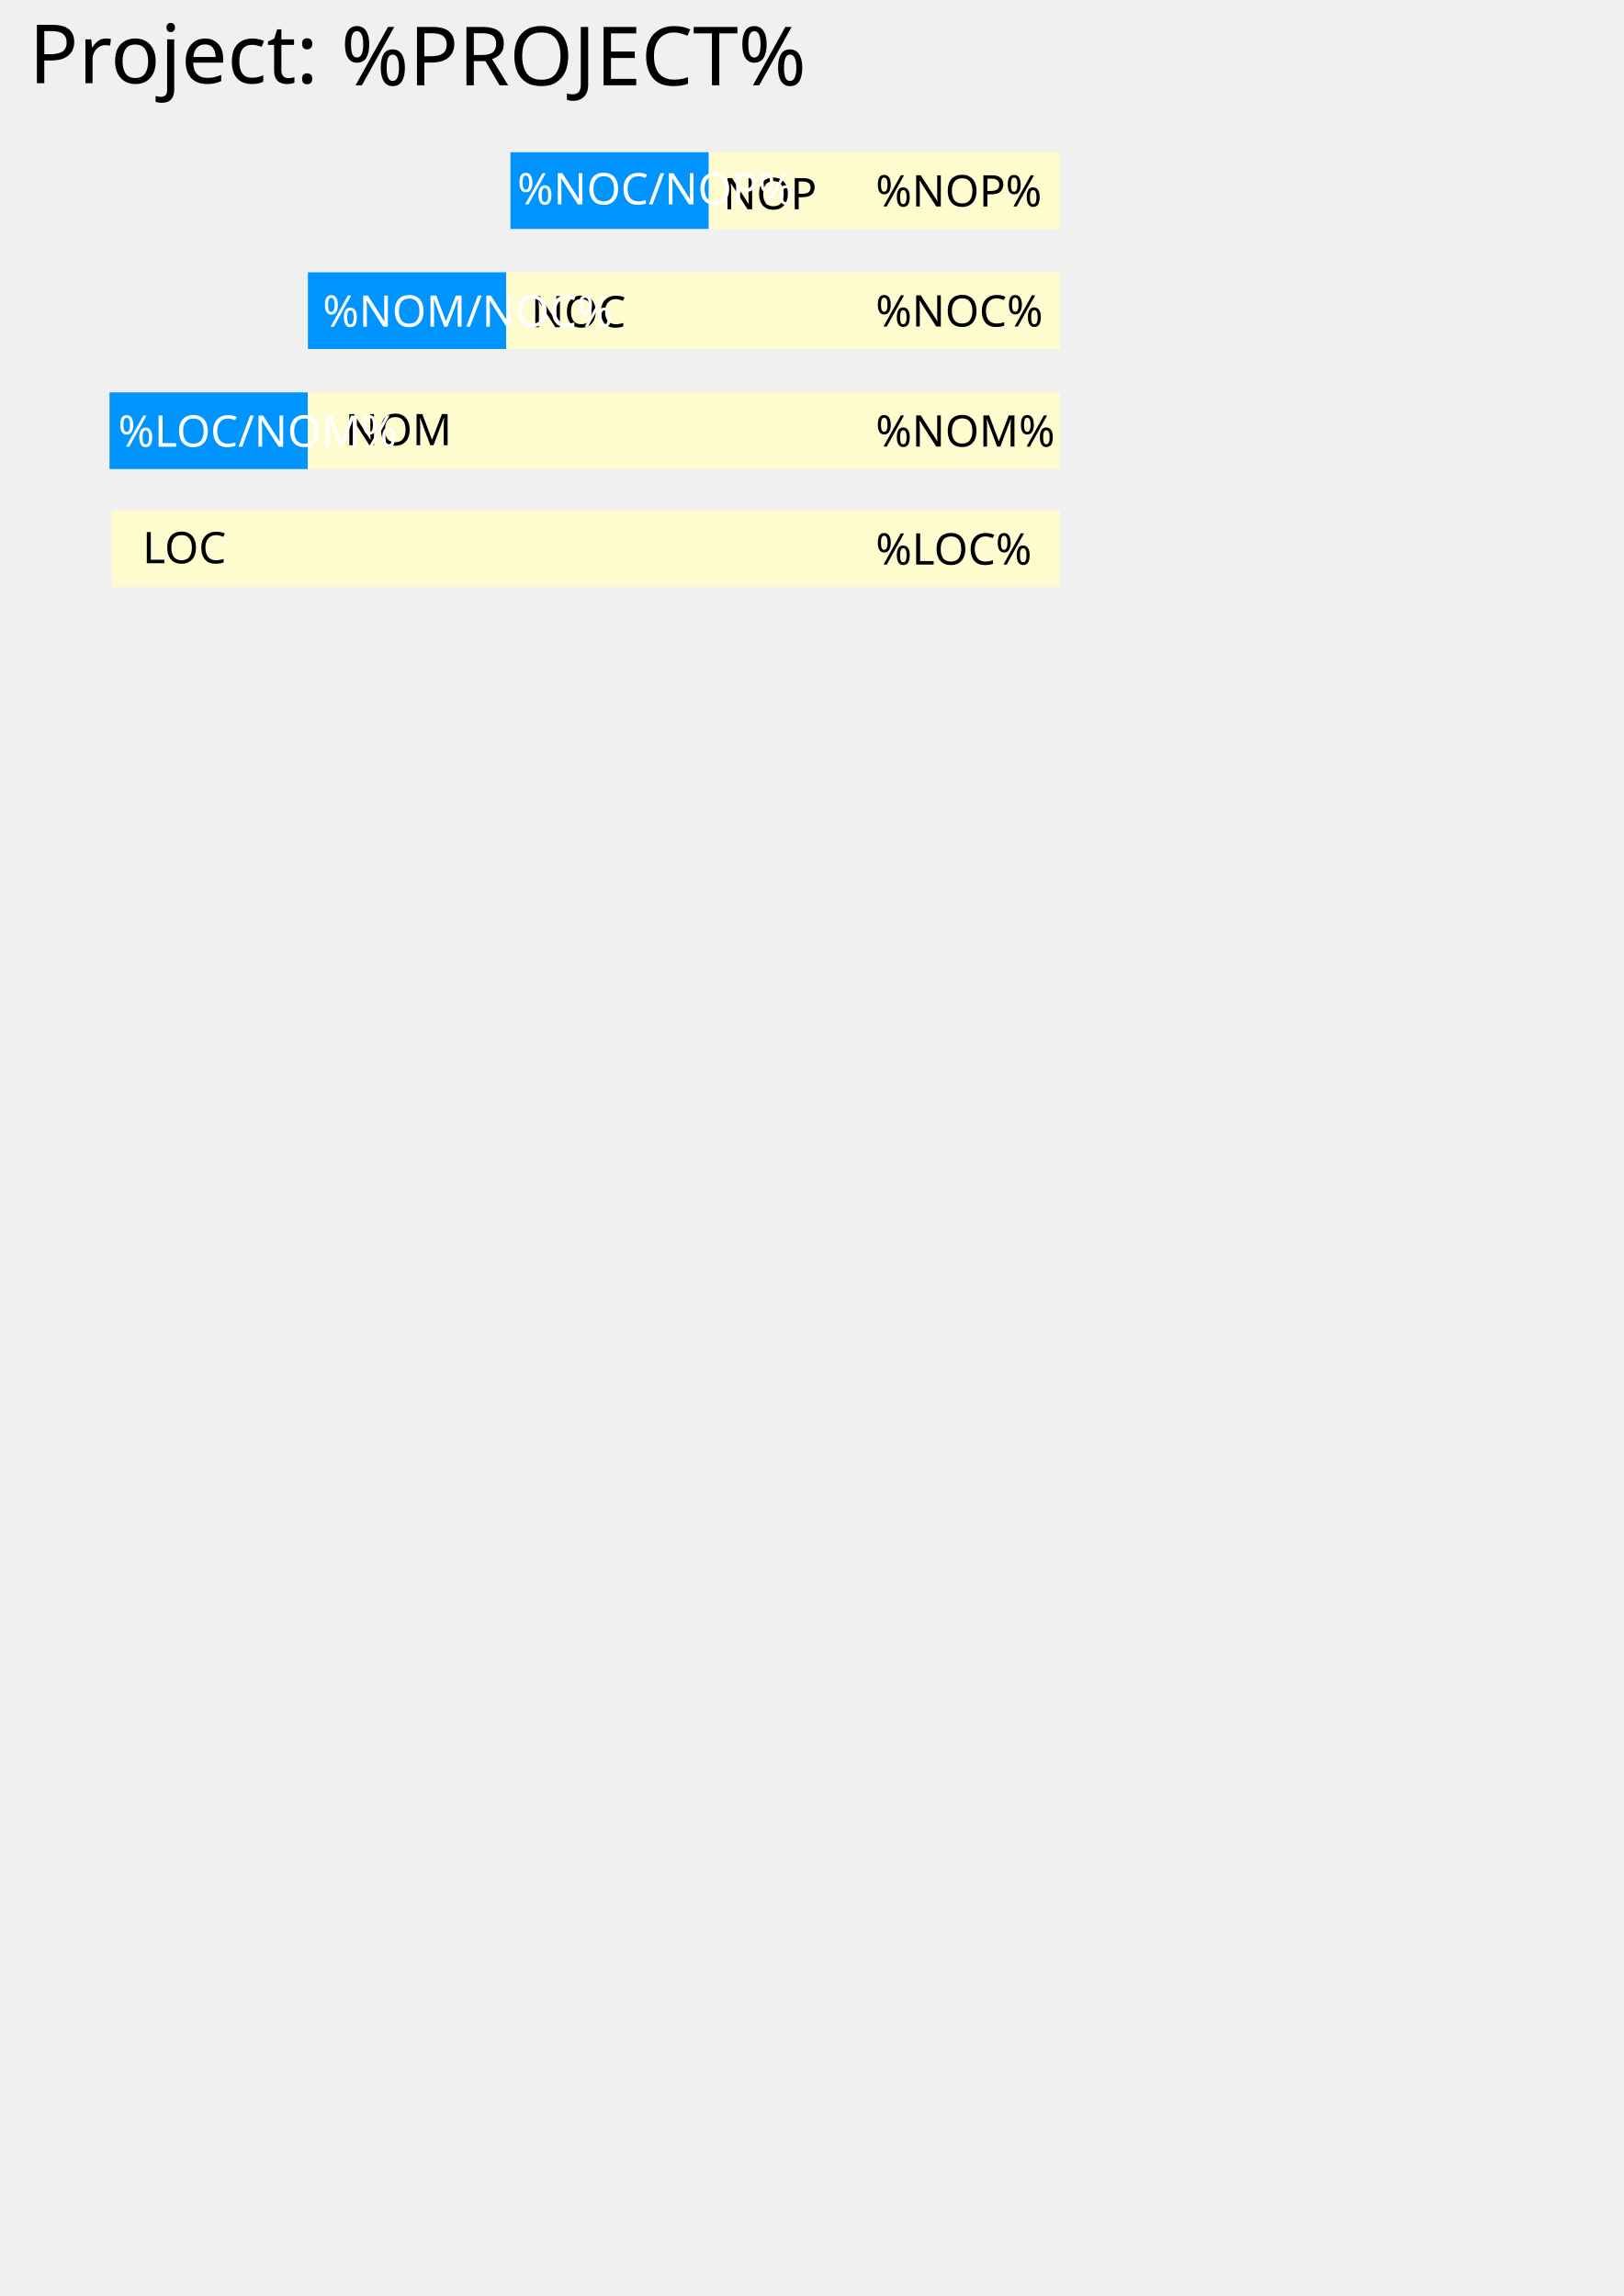
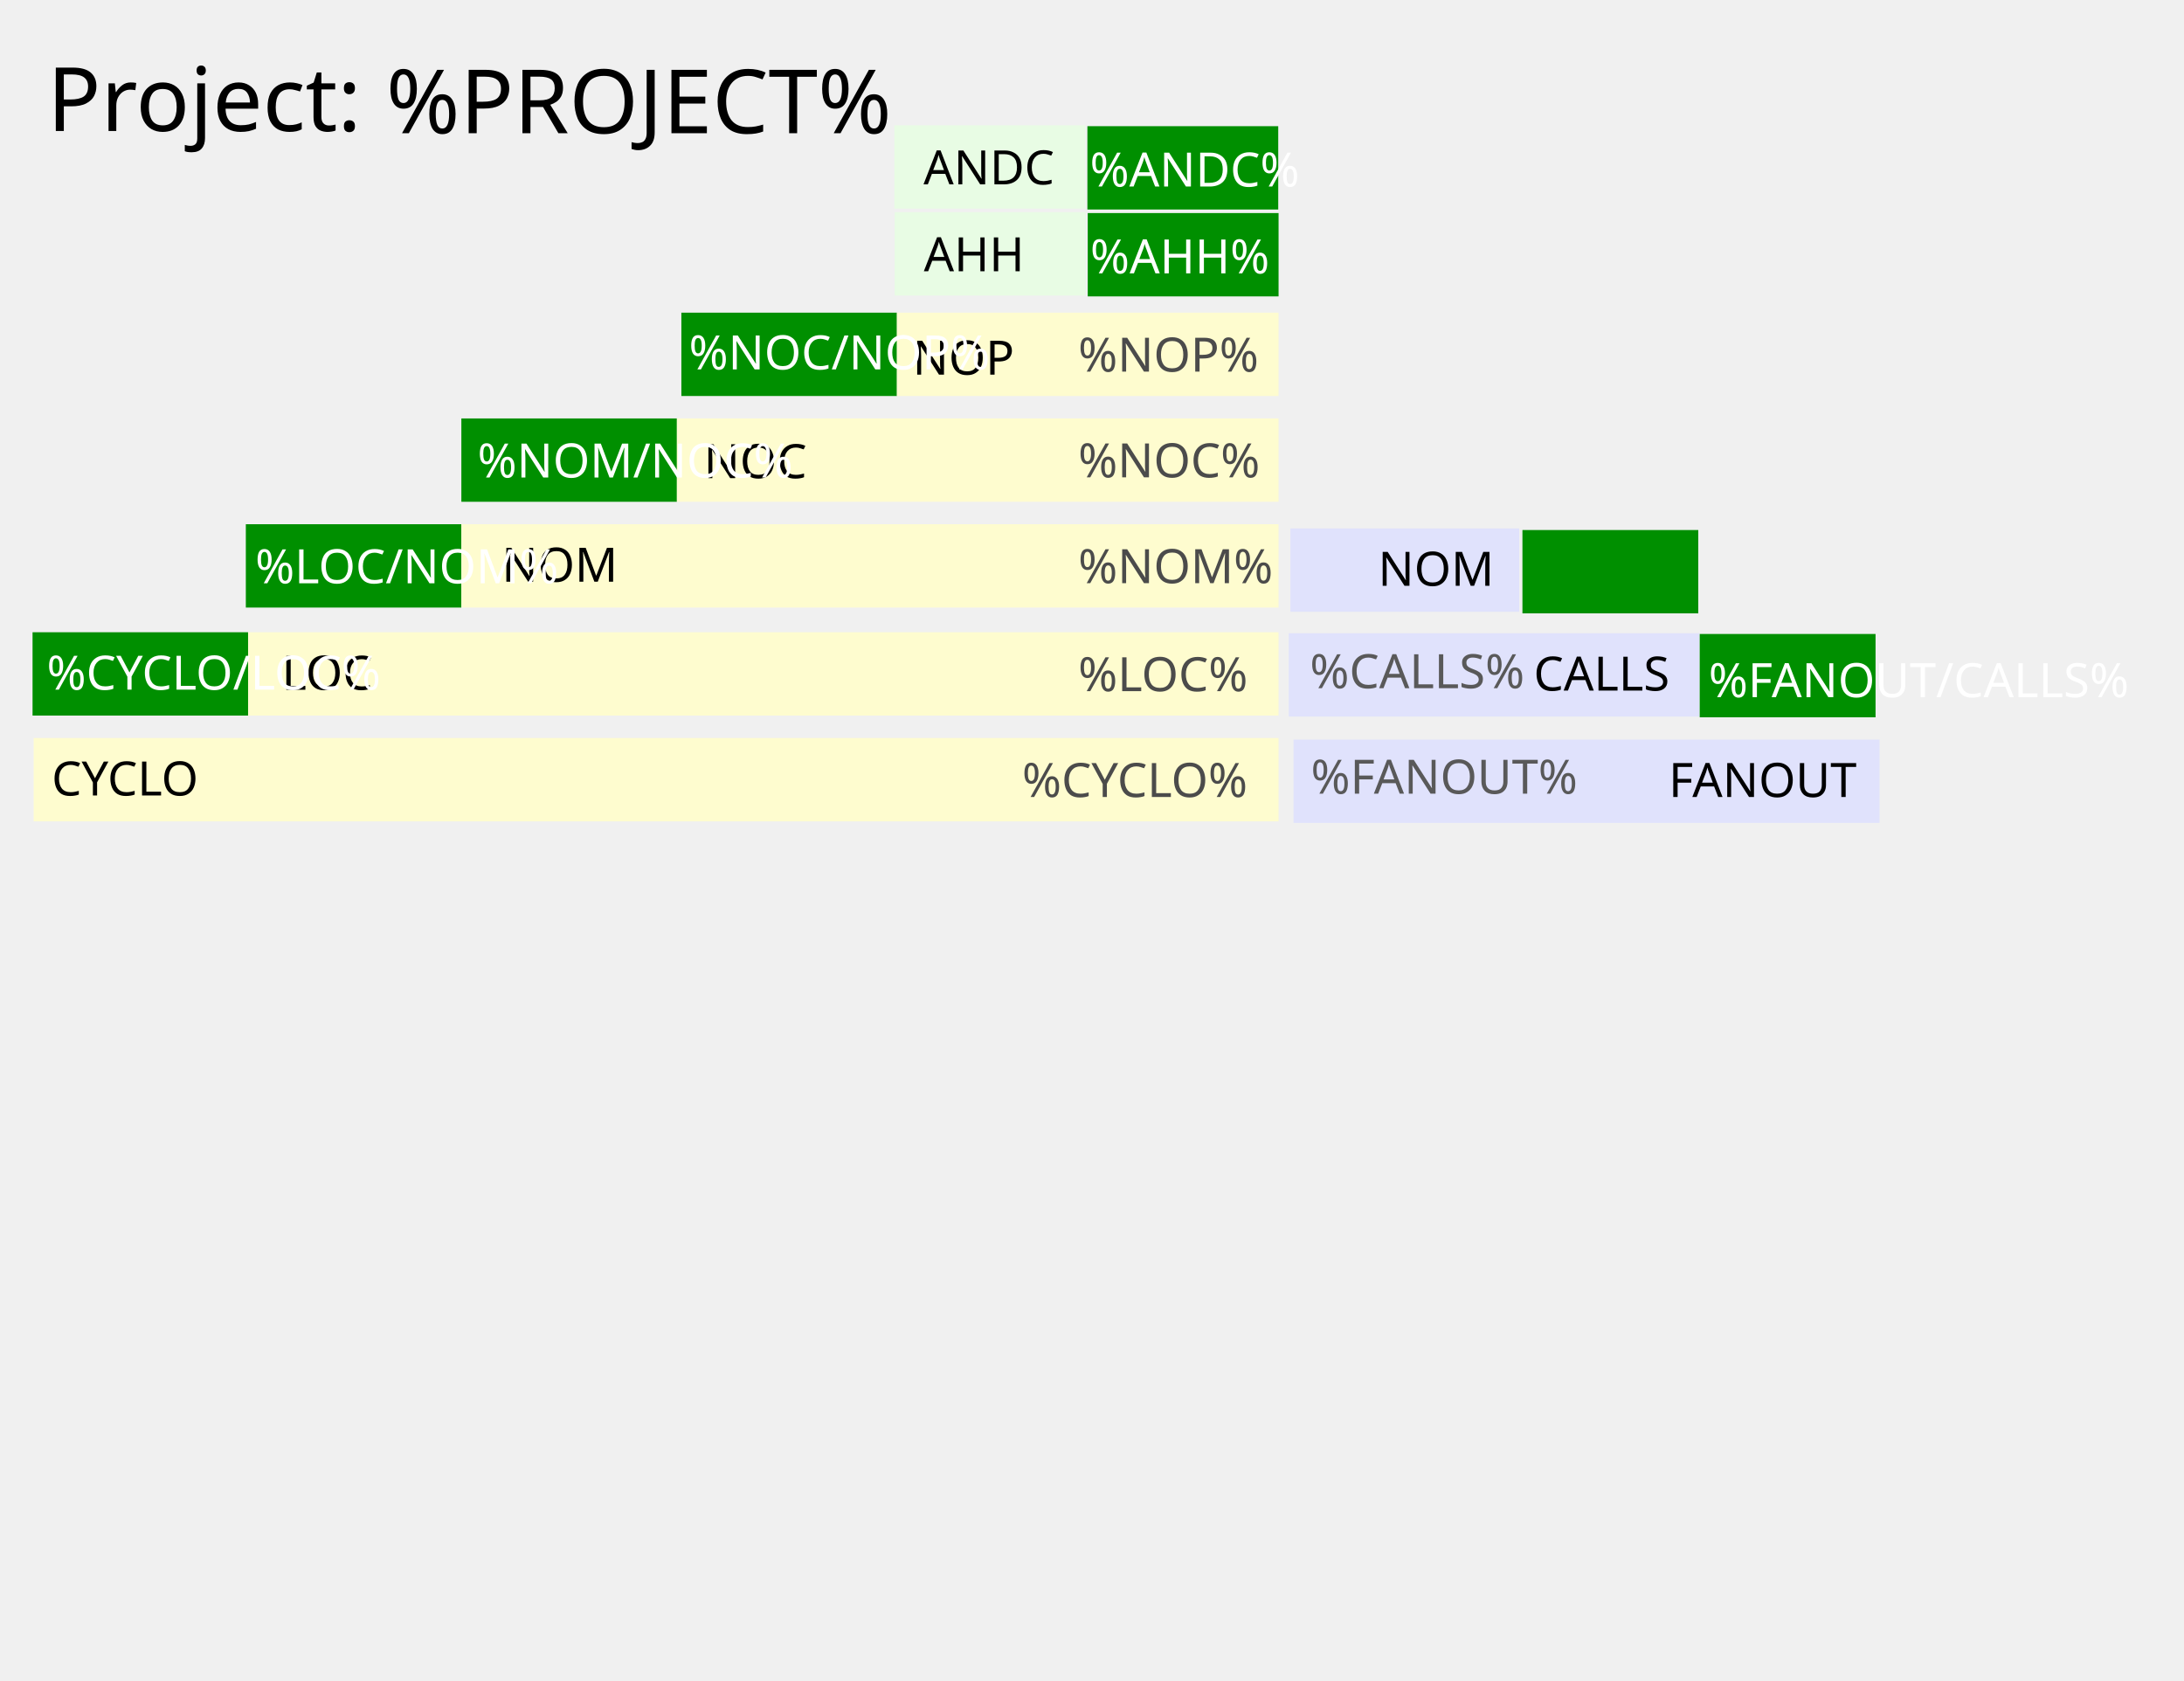
- <svg xmlns="http://www.w3.org/2000/svg" xmlns:xlink="http://www.w3.org/1999/xlink" width="210mm" height="297mm" viewBox="0 0 210 297" version="1.1" id="svg8">
+ <svg xmlns="http://www.w3.org/2000/svg" xmlns:xlink="http://www.w3.org/1999/xlink" width="260mm" height="200mm" viewBox="0 0 260 200" version="1.1" id="svg8">
  <defs id="defs2">
    <linearGradient id="linearGradient840">
      <stop style="stop-color:#000000;stop-opacity:1;" offset="0" id="stop836" />
      <stop style="stop-color:#000000;stop-opacity:0;" offset="1" id="stop838" />
    </linearGradient>
    <linearGradient xlink:href="#linearGradient840" id="linearGradient842" x1="33.221" y1="-139.545" x2="113.455" y2="-139.545" gradientUnits="userSpaceOnUse" />
  </defs>
-   <g id="layer1">
-     <rect style="fill:#0094ff;fill-opacity:1;stroke:none;stroke-width:0.14;stroke-miterlimit:4;stroke-dasharray:none;stroke-opacity:1" id="rect826" width="25.658" height="9.919" x="66.016" y="19.693" />
-     <rect style="fill:#fefccf;fill-opacity:1;stroke:none;stroke-width:0.186;stroke-miterlimit:4;stroke-dasharray:none;stroke-opacity:1" id="rect826-1" width="45.436" height="9.919" x="91.673" y="19.693" />
-     <text xml:space="preserve" style="font-style:normal;font-weight:normal;font-size:10.583px;line-height:1.25;font-family:sans-serif;letter-spacing:0px;word-spacing:0px;fill:#000000;fill-opacity:1;stroke:none;stroke-width:0.265" x="93.544" y="27.067" id="text1141">
-       <tspan x="93.544" y="27.067" id="tspan1139" style="stroke-width:0.265">
-         <tspan x="93.544" y="27.067" style="font-size:5.644px;fill:#000000;fill-opacity:1;stroke-width:0.265" id="tspan1137">NOP</tspan>
+   <g id="layer1" transform="translate(0,-97)">
+     <rect style="fill:#008f00;fill-opacity:1;stroke:none;stroke-width:0.14;stroke-miterlimit:4;stroke-dasharray:none;stroke-opacity:1" id="rect826" width="25.658" height="9.919" x="81.116" y="134.218" />
+     <rect style="fill:#fefccf;fill-opacity:1;stroke:none;stroke-width:0.186;stroke-miterlimit:4;stroke-dasharray:none;stroke-opacity:1" id="rect826-1" width="45.436" height="9.919" x="106.774" y="134.218" />
+     <text xml:space="preserve" style="font-style:normal;font-weight:normal;font-size:10.583px;line-height:1.25;font-family:sans-serif;letter-spacing:0px;word-spacing:0px;fill:#000000;fill-opacity:1;stroke:none;stroke-width:0.265" x="108.645" y="141.592" id="text1141">
+       <tspan x="108.645" y="141.592" id="tspan1139" style="stroke-width:0.265">
+         <tspan x="108.645" y="141.592" style="font-size:5.644px;fill:#000000;fill-opacity:1;stroke-width:0.265" id="tspan1137">NOP</tspan>
      </tspan>
    </text>
-     <text xml:space="preserve" style="font-style:normal;font-weight:normal;font-size:10.583px;line-height:1.25;font-family:sans-serif;letter-spacing:0px;word-spacing:0px;fill:#000000;fill-opacity:1;stroke:none;stroke-width:0.265" x="113.255" y="26.707" id="text1115">
-       <tspan x="113.255" y="26.707" id="tspan1113" style="stroke-width:0.265">
-         <tspan x="113.255" y="26.707" style="font-size:5.644px;fill:#000000;fill-opacity:1;stroke-width:0.265" id="tspan1111">%NOP%</tspan>
+     <text xml:space="preserve" style="font-style:normal;font-weight:normal;font-size:10.583px;line-height:1.25;font-family:sans-serif;letter-spacing:0px;word-spacing:0px;fill:#4b4b4b;fill-opacity:1;stroke:none;stroke-width:0.265" x="128.355" y="141.232" id="text1115">
+       <tspan x="128.355" y="141.232" id="tspan1113" style="fill:#4b4b4b;fill-opacity:1;stroke-width:0.265">
+         <tspan x="128.355" y="141.232" style="font-size:5.644px;fill:#4b4b4b;fill-opacity:1;stroke-width:0.265" id="tspan1111">%NOP%</tspan>
      </tspan>
    </text>
-     <rect style="fill:#0094ff;fill-opacity:1;stroke:none;stroke-width:0.14;stroke-miterlimit:4;stroke-dasharray:none;stroke-opacity:1" id="rect826-2" width="25.658" height="9.919" x="39.823" y="35.224" />
-     <rect style="fill:#fefccf;fill-opacity:1;stroke:none;stroke-width:0.234;stroke-miterlimit:4;stroke-dasharray:none;stroke-opacity:1" id="rect826-1-8" width="71.628" height="9.919" x="65.481" y="35.224" />
-     <text xml:space="preserve" style="font-style:normal;font-weight:normal;font-size:10.583px;line-height:1.25;font-family:sans-serif;letter-spacing:0px;word-spacing:0px;fill:#000000;fill-opacity:1;stroke:none;stroke-width:0.265" x="68.688" y="42.331" id="text1129">
-       <tspan x="68.688" y="42.331" id="tspan1127" style="stroke-width:0.265">
-         <tspan x="68.688" y="42.331" style="font-size:5.644px;fill:#000000;fill-opacity:1;stroke-width:0.265" id="tspan1123">NOC</tspan>
-         <tspan dx="0" x="81.3" y="42.331" style="font-size:5.644px;fill:#000000;fill-opacity:1;stroke-width:0.265" id="tspan1125" />
+     <rect style="fill:#008f00;fill-opacity:1;stroke:none;stroke-width:0.14;stroke-miterlimit:4;stroke-dasharray:none;stroke-opacity:1" id="rect826-2" width="25.658" height="9.919" x="54.924" y="146.809" />
+     <rect style="fill:#fefccf;fill-opacity:1;stroke:none;stroke-width:0.234;stroke-miterlimit:4;stroke-dasharray:none;stroke-opacity:1" id="rect826-1-8" width="71.628" height="9.919" x="80.582" y="146.809" />
+     <text xml:space="preserve" style="font-style:normal;font-weight:normal;font-size:10.583px;line-height:1.25;font-family:sans-serif;letter-spacing:0px;word-spacing:0px;fill:#000000;fill-opacity:1;stroke:none;stroke-width:0.265" x="83.789" y="153.916" id="text1129">
+       <tspan x="83.789" y="153.916" id="tspan1127" style="stroke-width:0.265">
+         <tspan x="83.789" y="153.916" style="font-size:5.644px;fill:#000000;fill-opacity:1;stroke-width:0.265" id="tspan1123">NOC</tspan>
+         <tspan dx="0" x="96.401" y="153.916" style="font-size:5.644px;fill:#000000;fill-opacity:1;stroke-width:0.265" id="tspan1125" />
      </tspan>
    </text>
-     <text xml:space="preserve" style="font-style:normal;font-weight:normal;font-size:10.583px;line-height:1.25;font-family:sans-serif;letter-spacing:0px;word-spacing:0px;fill:#000000;fill-opacity:1;stroke:none;stroke-width:0.265" x="113.255" y="42.238" id="text1135">
-       <tspan x="113.255" y="42.238" id="tspan1133" style="stroke-width:0.265">
-         <tspan x="113.255" y="42.238" style="font-size:5.644px;fill:#000000;fill-opacity:1;stroke-width:0.265" id="tspan1131">%NOC%</tspan>
+     <text xml:space="preserve" style="font-style:normal;font-weight:normal;font-size:10.583px;line-height:1.25;font-family:sans-serif;letter-spacing:0px;word-spacing:0px;fill:#4b4b4b;fill-opacity:1;stroke:none;stroke-width:0.265" x="128.355" y="153.823" id="text1135">
+       <tspan x="128.355" y="153.823" id="tspan1133" style="fill:#4b4b4b;fill-opacity:1;stroke-width:0.265">
+         <tspan x="128.355" y="153.823" style="font-size:5.644px;fill:#4b4b4b;fill-opacity:1;stroke-width:0.265" id="tspan1131">%NOC%</tspan>
      </tspan>
    </text>
-     <text xml:space="preserve" style="font-style:normal;font-weight:normal;font-size:10.583px;line-height:1.25;font-family:sans-serif;letter-spacing:0px;word-spacing:0px;fill:#ffffff;fill-opacity:1;stroke:none;stroke-width:0.265" x="66.908" y="26.44" id="text1177">
-       <tspan x="66.908" y="26.44" id="tspan1175" style="stroke-width:0.265">
-         <tspan x="66.908" y="26.44" style="font-size:5.644px;fill:#ffffff;fill-opacity:1;stroke-width:0.265" id="tspan1173">%NOC/NOP%</tspan>
+     <text xml:space="preserve" style="font-style:normal;font-weight:normal;font-size:10.583px;line-height:1.25;font-family:sans-serif;letter-spacing:0px;word-spacing:0px;fill:#ffffff;fill-opacity:1;stroke:none;stroke-width:0.265" x="82.009" y="140.965" id="text1177">
+       <tspan x="82.009" y="140.965" id="tspan1175" style="stroke-width:0.265">
+         <tspan x="82.009" y="140.965" style="font-size:5.644px;fill:#ffffff;fill-opacity:1;stroke-width:0.265" id="tspan1173">%NOC/NOP%</tspan>
      </tspan>
    </text>
-     <text xml:space="preserve" style="font-style:normal;font-weight:normal;font-size:10.583px;line-height:1.25;font-family:sans-serif;letter-spacing:0px;word-spacing:0px;fill:#ffffff;fill-opacity:1;stroke:none;stroke-width:0.265" x="41.742" y="42.254" id="text1121">
-       <tspan x="41.742" y="42.254" id="tspan1119" style="stroke-width:0.265">
-         <tspan x="41.742" y="42.254" style="font-size:5.644px;fill:#ffffff;fill-opacity:1;stroke-width:0.265" id="tspan1117">%NOM/NOC%</tspan>
+     <text xml:space="preserve" style="font-style:normal;font-weight:normal;font-size:10.583px;line-height:1.25;font-family:sans-serif;letter-spacing:0px;word-spacing:0px;fill:#ffffff;fill-opacity:1;stroke:none;stroke-width:0.265" x="56.842" y="153.839" id="text1121">
+       <tspan x="56.842" y="153.839" id="tspan1119" style="stroke-width:0.265">
+         <tspan x="56.842" y="153.839" style="font-size:5.644px;fill:#ffffff;fill-opacity:1;stroke-width:0.265" id="tspan1117">%NOM/NOC%</tspan>
      </tspan>
    </text>
-     <rect style="fill:#0094ff;fill-opacity:1;stroke:none;stroke-width:0.14;stroke-miterlimit:4;stroke-dasharray:none;stroke-opacity:1" id="rect826-2-8" width="25.658" height="9.919" x="14.165" y="50.755" />
-     <rect style="fill:#fefccf;fill-opacity:1;stroke:none;stroke-width:0.272;stroke-miterlimit:4;stroke-dasharray:none;stroke-opacity:1" id="rect826-1-8-9" width="97.286" height="9.919" x="39.823" y="50.755" />
-     <text xml:space="preserve" style="font-style:normal;font-weight:normal;font-size:10.583px;line-height:1.25;font-family:sans-serif;letter-spacing:0px;word-spacing:0px;fill:#000000;fill-opacity:1;stroke:none;stroke-width:0.265" x="44.634" y="57.595" id="text1159">
-       <tspan x="44.634" y="57.595" id="tspan1157" style="stroke-width:0.265">
-         <tspan x="44.634" y="57.595" style="font-size:5.644px;fill:#000000;fill-opacity:1;stroke-width:0.265" id="tspan1155">NOM</tspan>
+     <rect style="fill:#008f00;fill-opacity:1;stroke:none;stroke-width:0.14;stroke-miterlimit:4;stroke-dasharray:none;stroke-opacity:1" id="rect826-2-8" width="25.658" height="9.919" x="29.266" y="159.401" />
+     <rect style="fill:#fefccf;fill-opacity:1;stroke:none;stroke-width:0.272;stroke-miterlimit:4;stroke-dasharray:none;stroke-opacity:1" id="rect826-1-8-9" width="97.286" height="9.919" x="54.924" y="159.401" />
+     <text xml:space="preserve" style="font-style:normal;font-weight:normal;font-size:10.583px;line-height:1.25;font-family:sans-serif;letter-spacing:0px;word-spacing:0px;fill:#000000;fill-opacity:1;stroke:none;stroke-width:0.265" x="59.735" y="166.24" id="text1159">
+       <tspan x="59.735" y="166.24" id="tspan1157" style="stroke-width:0.265">
+         <tspan x="59.735" y="166.24" style="font-size:5.644px;fill:#000000;fill-opacity:1;stroke-width:0.265" id="tspan1155">NOM</tspan>
      </tspan>
    </text>
-     <text xml:space="preserve" style="font-style:normal;font-weight:normal;font-size:10.583px;line-height:1.25;font-family:sans-serif;letter-spacing:0px;word-spacing:0px;fill:#000000;fill-opacity:1;stroke:none;stroke-width:0.265" x="113.255" y="57.769" id="text1171">
-       <tspan x="113.255" y="57.769" id="tspan1169" style="stroke-width:0.265">
-         <tspan x="113.255" y="57.769" style="font-size:5.644px;fill:#000000;fill-opacity:1;stroke-width:0.265" id="tspan1167">%NOM%</tspan>
+     <text xml:space="preserve" style="font-style:normal;font-weight:normal;font-size:10.583px;line-height:1.25;font-family:sans-serif;letter-spacing:0px;word-spacing:0px;fill:#4b4b4b;fill-opacity:1;stroke:none;stroke-width:0.265" x="128.355" y="166.414" id="text1171">
+       <tspan x="128.355" y="166.414" id="tspan1169" style="fill:#4b4b4b;fill-opacity:1;stroke-width:0.265">
+         <tspan x="128.355" y="166.414" style="font-size:5.644px;fill:#4b4b4b;fill-opacity:1;stroke-width:0.265" id="tspan1167">%NOM%</tspan>
      </tspan>
    </text>
-     <text xml:space="preserve" style="font-style:normal;font-weight:normal;font-size:10.583px;line-height:1.25;font-family:sans-serif;letter-spacing:0px;word-spacing:0px;fill:#ffffff;fill-opacity:1;stroke:none;stroke-width:0.265" x="15.282" y="57.785" id="text1153">
-       <tspan x="15.282" y="57.785" id="tspan1151" style="stroke-width:0.265">
-         <tspan x="15.282" y="57.785" style="font-size:5.644px;fill:#ffffff;fill-opacity:1;stroke-width:0.265" id="tspan1149">%LOC/NOM%</tspan>
+     <text xml:space="preserve" style="font-style:normal;font-weight:normal;font-size:10.583px;line-height:1.25;font-family:sans-serif;letter-spacing:0px;word-spacing:0px;fill:#ffffff;fill-opacity:1;stroke:none;stroke-width:0.265" x="30.383" y="166.43" id="text1153">
+       <tspan x="30.383" y="166.43" id="tspan1151" style="stroke-width:0.265">
+         <tspan x="30.383" y="166.43" style="font-size:5.644px;fill:#ffffff;fill-opacity:1;stroke-width:0.265" id="tspan1149">%LOC/NOM%</tspan>
      </tspan>
    </text>
-     <rect style="fill:#fefccf;fill-opacity:1;stroke:none;stroke-width:0.306;stroke-miterlimit:4;stroke-dasharray:none;stroke-opacity:1" id="rect826-1-8-9-3" width="122.677" height="9.919" x="14.433" y="66.019" />
-     <text xml:space="preserve" style="font-style:normal;font-weight:normal;font-size:10.583px;line-height:1.25;font-family:sans-serif;letter-spacing:0px;word-spacing:0px;fill:#000000;fill-opacity:1;stroke:none;stroke-width:0.265" x="18.442" y="72.859" id="text1147">
-       <tspan x="18.442" y="72.859" id="tspan1145" style="stroke-width:0.265">
-         <tspan x="18.442" y="72.859" style="font-size:5.644px;fill:#000000;fill-opacity:1;stroke-width:0.265" id="tspan1143">LOC</tspan>
+     <rect style="fill:#fefccf;fill-opacity:1;stroke:none;stroke-width:0.306;stroke-miterlimit:4;stroke-dasharray:none;stroke-opacity:1" id="rect826-1-8-9-3" width="122.677" height="9.919" x="29.533" y="172.259" />
+     <text xml:space="preserve" style="font-style:normal;font-weight:normal;font-size:10.583px;line-height:1.25;font-family:sans-serif;letter-spacing:0px;word-spacing:0px;fill:#000000;fill-opacity:1;stroke:none;stroke-width:0.265" x="33.542" y="179.098" id="text1147">
+       <tspan x="33.542" y="179.098" id="tspan1145" style="stroke-width:0.265">
+         <tspan x="33.542" y="179.098" style="font-size:5.644px;fill:#000000;fill-opacity:1;stroke-width:0.265" id="tspan1143">LOC</tspan>
      </tspan>
    </text>
-     <text xml:space="preserve" style="font-style:normal;font-weight:normal;font-size:10.583px;line-height:1.25;font-family:sans-serif;letter-spacing:0px;word-spacing:0px;fill:#000000;fill-opacity:1;stroke:none;stroke-width:0.265" x="113.255" y="73.033" id="text1165">
-       <tspan x="113.255" y="73.033" id="tspan1163" style="stroke-width:0.265">
-         <tspan x="113.255" y="73.033" style="font-size:5.644px;fill:#000000;fill-opacity:1;stroke-width:0.265" id="tspan1161">%LOC%</tspan>
+     <text xml:space="preserve" style="font-style:normal;font-weight:normal;font-size:10.583px;line-height:1.25;font-family:sans-serif;letter-spacing:0px;word-spacing:0px;fill:#4b4b4b;fill-opacity:1;stroke:none;stroke-width:0.265" x="128.355" y="179.273" id="text1165">
+       <tspan x="128.355" y="179.273" id="tspan1163" style="fill:#4b4b4b;fill-opacity:1;stroke-width:0.265">
+         <tspan x="128.355" y="179.273" style="font-size:5.644px;fill:#4b4b4b;fill-opacity:1;stroke-width:0.265" id="tspan1161">%LOC%</tspan>
      </tspan>
    </text>
-     <text xml:space="preserve" style="font-style:normal;font-weight:normal;font-size:10.583px;line-height:1.25;font-family:sans-serif;letter-spacing:0px;word-spacing:0px;fill:#000000;fill-opacity:1;stroke:none;stroke-width:0.265" x="3.742" y="10.764" id="text1199">
-       <tspan x="3.742" y="10.764" id="tspan1197" style="stroke-width:0.265">
-         <tspan x="3.742" y="10.764" id="tspan1195" style="stroke-width:0.265">Project:</tspan>
+     <text xml:space="preserve" style="font-style:normal;font-weight:normal;font-size:10.583px;line-height:1.25;font-family:sans-serif;letter-spacing:0px;word-spacing:0px;fill:#000000;fill-opacity:1;stroke:none;stroke-width:0.265" x="5.613" y="112.594" id="text1199">
+       <tspan x="5.613" y="112.594" id="tspan1197" style="stroke-width:0.265">
+         <tspan x="5.613" y="112.594" id="tspan1195" style="stroke-width:0.265">Project:</tspan>
      </tspan>
    </text>
-     <text xml:space="preserve" style="font-style:normal;font-weight:normal;font-size:10.583px;line-height:1.25;font-family:sans-serif;letter-spacing:0px;word-spacing:0px;fill:#000000;fill-opacity:1;stroke:none;stroke-width:0.265" x="44.1" y="11.031" id="text1205">
-       <tspan x="44.1" y="11.031" id="tspan1203" style="stroke-width:0.265">
-         <tspan x="44.1" y="11.031" id="tspan1201" style="stroke-width:0.265">%PROJECT%</tspan>
+     <text xml:space="preserve" style="font-style:normal;font-weight:normal;font-size:10.583px;line-height:1.25;font-family:sans-serif;letter-spacing:0px;word-spacing:0px;fill:#000000;fill-opacity:1;stroke:none;stroke-width:0.265" x="45.97" y="112.861" id="text1205">
+       <tspan x="45.97" y="112.861" id="tspan1203" style="stroke-width:0.265">
+         <tspan x="45.97" y="112.861" id="tspan1201" style="stroke-width:0.265">%PROJECT%</tspan>
      </tspan>
+     </text>
+     <rect style="fill:#008f00;fill-opacity:1;stroke:none;stroke-width:0.14;stroke-miterlimit:4;stroke-dasharray:none;stroke-opacity:1" id="rect826-2-8-3" width="25.658" height="9.919" x="3.875" y="172.259" />
+     <text xml:space="preserve" style="font-style:normal;font-weight:normal;font-size:5.644px;line-height:1.25;font-family:sans-serif;letter-spacing:0px;word-spacing:0px;fill:#ffffff;fill-opacity:1;stroke:none;stroke-width:0.265" x="5.566" y="179.096" id="text1153-8">
+       <tspan x="5.566" y="179.096" id="tspan1151-1" style="stroke-width:0.265">%CYCLO/LOC%<tspan x="5.566" y="179.096" style="font-size:5.644px;fill:#ffffff;fill-opacity:1;stroke-width:0.265" id="tspan1149-5" />
+       </tspan>
+     </text>
+     <rect style="fill:#fefccf;fill-opacity:1;stroke:none;stroke-width:0.336;stroke-miterlimit:4;stroke-dasharray:none;stroke-opacity:1" id="rect826-1-8-9-3-9" width="148.201" height="9.919" x="4.009" y="184.85" />
+     <text xml:space="preserve" style="font-style:normal;font-weight:normal;font-size:5.644px;line-height:1.25;font-family:sans-serif;letter-spacing:0px;word-spacing:0px;fill:#000000;fill-opacity:1;stroke:none;stroke-width:0.265" x="6.147" y="191.69" id="text1147-3">
+       <tspan x="6.147" y="191.69" id="tspan1145-6" style="stroke-width:0.265">CYCLO<tspan x="6.147" y="191.69" style="font-size:5.644px;fill:#000000;fill-opacity:1;stroke-width:0.265" id="tspan1143-7" />
+       </tspan>
+     </text>
+     <text xml:space="preserve" style="font-style:normal;font-weight:normal;font-size:10.583px;line-height:1.25;font-family:sans-serif;letter-spacing:0px;word-spacing:0px;fill:#4b4b4b;fill-opacity:1;stroke:none;stroke-width:0.265" x="121.674" y="191.864" id="text1165-5">
+       <tspan x="121.674" y="191.864" id="tspan1163-8" style="fill:#4b4b4b;fill-opacity:1;stroke-width:0.265">
+         <tspan x="121.674" y="191.864" style="font-size:5.644px;fill:#4b4b4b;fill-opacity:1;stroke-width:0.265" id="tspan1161-8">%CYCLO%</tspan>
+       </tspan>
+     </text>
+     <rect style="fill:#008f00;fill-opacity:1;stroke:none;stroke-width:0.132;stroke-miterlimit:4;stroke-dasharray:none;stroke-opacity:1" id="rect826-1-7" width="22.718" height="9.919" x="129.492" y="122.362" />
+     <rect style="fill:#e8fce4;fill-opacity:1;stroke:none;stroke-width:0.132;stroke-miterlimit:4;stroke-dasharray:none;stroke-opacity:1" id="rect826-1-7-6" width="22.718" height="9.919" x="106.507" y="122.258" />
+     <text xml:space="preserve" style="font-style:normal;font-weight:normal;font-size:5.644px;line-height:1.25;font-family:sans-serif;letter-spacing:0px;word-spacing:0px;fill:#000000;fill-opacity:1;stroke:none;stroke-width:0.265" x="109.981" y="129.288" id="text4037">
+       <tspan id="tspan4035" x="109.981" y="129.288" style="stroke-width:0.265">AHH</tspan>
+     </text>
+     <text xml:space="preserve" style="font-style:normal;font-weight:normal;font-size:5.644px;line-height:1.25;font-family:sans-serif;letter-spacing:0px;word-spacing:0px;fill:#ffffff;fill-opacity:1;stroke:none;stroke-width:0.265" x="129.787" y="129.542" id="text4037-7">
+       <tspan id="tspan4035-5" x="129.787" y="129.542" style="fill:#ffffff;fill-opacity:1;stroke-width:0.265">%AHH%</tspan>
+     </text>
+     <rect style="fill:#008f00;fill-opacity:1;stroke:none;stroke-width:0.132;stroke-miterlimit:4;stroke-dasharray:none;stroke-opacity:1" id="rect826-1-7-2" width="22.718" height="9.919" x="129.453" y="112.02" />
+     <rect style="fill:#e8fce4;fill-opacity:1;stroke:none;stroke-width:0.132;stroke-miterlimit:4;stroke-dasharray:none;stroke-opacity:1" id="rect826-1-7-6-3" width="22.718" height="9.919" x="106.468" y="111.916" />
+     <text xml:space="preserve" style="font-style:normal;font-weight:normal;font-size:5.644px;line-height:1.25;font-family:sans-serif;letter-spacing:0px;word-spacing:0px;fill:#000000;fill-opacity:1;stroke:none;stroke-width:0.265" x="109.942" y="118.946" id="text4037-2">
+       <tspan id="tspan4035-0" x="109.942" y="118.946" style="stroke-width:0.265">ANDC</tspan>
+     </text>
+     <text xml:space="preserve" style="font-style:normal;font-weight:normal;font-size:5.644px;line-height:1.25;font-family:sans-serif;letter-spacing:0px;word-spacing:0px;fill:#ffffff;fill-opacity:1;stroke:none;stroke-width:0.265" x="129.748" y="119.2" id="text4037-7-3">
+       <tspan id="tspan4035-5-6" x="129.748" y="119.2" style="fill:#ffffff;fill-opacity:1;stroke-width:0.265">%ANDC%</tspan>
+     </text>
+     <rect style="fill:#e0e2fc;fill-opacity:1;stroke:none;stroke-width:0.193;stroke-miterlimit:4;stroke-dasharray:none;stroke-opacity:1" id="rect826-1-8-9-3-8" width="48.895" height="9.919" x="153.428" y="172.376" />
+     <rect style="fill:#e0e2fc;fill-opacity:1;stroke:none;stroke-width:0.144;stroke-miterlimit:4;stroke-dasharray:none;stroke-opacity:1" id="rect826-1-8-9-3-8-5" width="27.238" height="9.919" x="153.617" y="159.903" />
+     <rect style="fill:#e0e2fc;fill-opacity:1;stroke:none;stroke-width:0.231;stroke-miterlimit:4;stroke-dasharray:none;stroke-opacity:1" id="rect826-1-8-9-3-8-5-0" width="69.76" height="9.919" x="153.995" y="185.039" />
+     <text xml:space="preserve" style="font-style:normal;font-weight:normal;font-size:10.583px;line-height:1.25;font-family:sans-serif;letter-spacing:0px;word-spacing:0px;fill:#000000;fill-opacity:1;stroke:none;stroke-width:0.265" x="164.057" y="166.728" id="text1159-9">
+       <tspan x="164.057" y="166.728" id="tspan1157-2" style="stroke-width:0.265">
+         <tspan x="164.057" y="166.728" style="font-size:5.644px;fill:#000000;fill-opacity:1;stroke-width:0.265" id="tspan1155-5">NOM</tspan>
+       </tspan>
+     </text>
+     <text xml:space="preserve" style="font-style:normal;font-weight:normal;font-size:10.583px;line-height:1.25;font-family:sans-serif;letter-spacing:0px;word-spacing:0px;fill:#000000;fill-opacity:1;stroke:none;stroke-width:0.265" x="182.578" y="179.201" id="text1159-9-1">
+       <tspan x="182.578" y="179.201" id="tspan1157-2-7" style="font-size:5.644px;stroke-width:0.265">CALLS</tspan>
+     </text>
+     <text xml:space="preserve" style="font-style:normal;font-weight:normal;font-size:10.583px;line-height:1.25;font-family:sans-serif;letter-spacing:0px;word-spacing:0px;fill:#000000;fill-opacity:1;stroke:none;stroke-width:0.265" x="198.653" y="191.864" id="text1159-9-1-7">
+       <tspan x="198.653" y="191.864" id="tspan1157-2-7-8" style="font-size:5.644px;stroke-width:0.265">FANOUT</tspan>
+     </text>
+     <rect style="fill:#008f00;fill-opacity:1;stroke:none;stroke-width:0.126;stroke-miterlimit:4;stroke-dasharray:none;stroke-opacity:1" id="rect826-24" width="20.933" height="9.919" x="181.243" y="160.092" />
+     <rect style="fill:#008f00;fill-opacity:1;stroke:none;stroke-width:0.126;stroke-miterlimit:4;stroke-dasharray:none;stroke-opacity:1" id="rect826-24-4" width="20.933" height="9.919" x="202.347" y="172.465" />
+     <text xml:space="preserve" style="font-style:normal;font-weight:normal;font-size:10.583px;line-height:1.25;font-family:sans-serif;letter-spacing:0px;word-spacing:0px;fill:#000000;fill-opacity:1;stroke:none;stroke-width:0.265" x="155.934" y="178.917" id="text1159-9-1-9">
+       <tspan x="155.934" y="178.917" id="tspan1157-2-7-7" style="font-size:5.644px;fill:#595959;fill-opacity:1;stroke-width:0.265">%CALLS%</tspan>
+     </text>
+     <text xml:space="preserve" style="font-style:normal;font-weight:normal;font-size:10.583px;line-height:1.25;font-family:sans-serif;letter-spacing:0px;word-spacing:0px;fill:#000000;fill-opacity:1;stroke:none;stroke-width:0.265" x="156.049" y="191.479" id="text1159-9-1-9-3">
+       <tspan x="156.049" y="191.479" id="tspan1157-2-7-7-3" style="font-size:5.644px;fill:#595959;fill-opacity:1;stroke-width:0.265">%FANOUT%</tspan>
+     </text>
+     <text xml:space="preserve" style="font-style:normal;font-weight:normal;font-size:5.644px;line-height:1.25;font-family:sans-serif;letter-spacing:0px;word-spacing:0px;fill:#ffffff;fill-opacity:1;stroke:none;stroke-width:0.265" x="203.404" y="179.986" id="text4037-7-3-7">
+       <tspan id="tspan4035-5-6-8" x="203.404" y="179.986" style="fill:#ffffff;fill-opacity:1;stroke-width:0.265">%FANOUT/CALLS%</tspan>
    </text>
  </g>
</svg>
